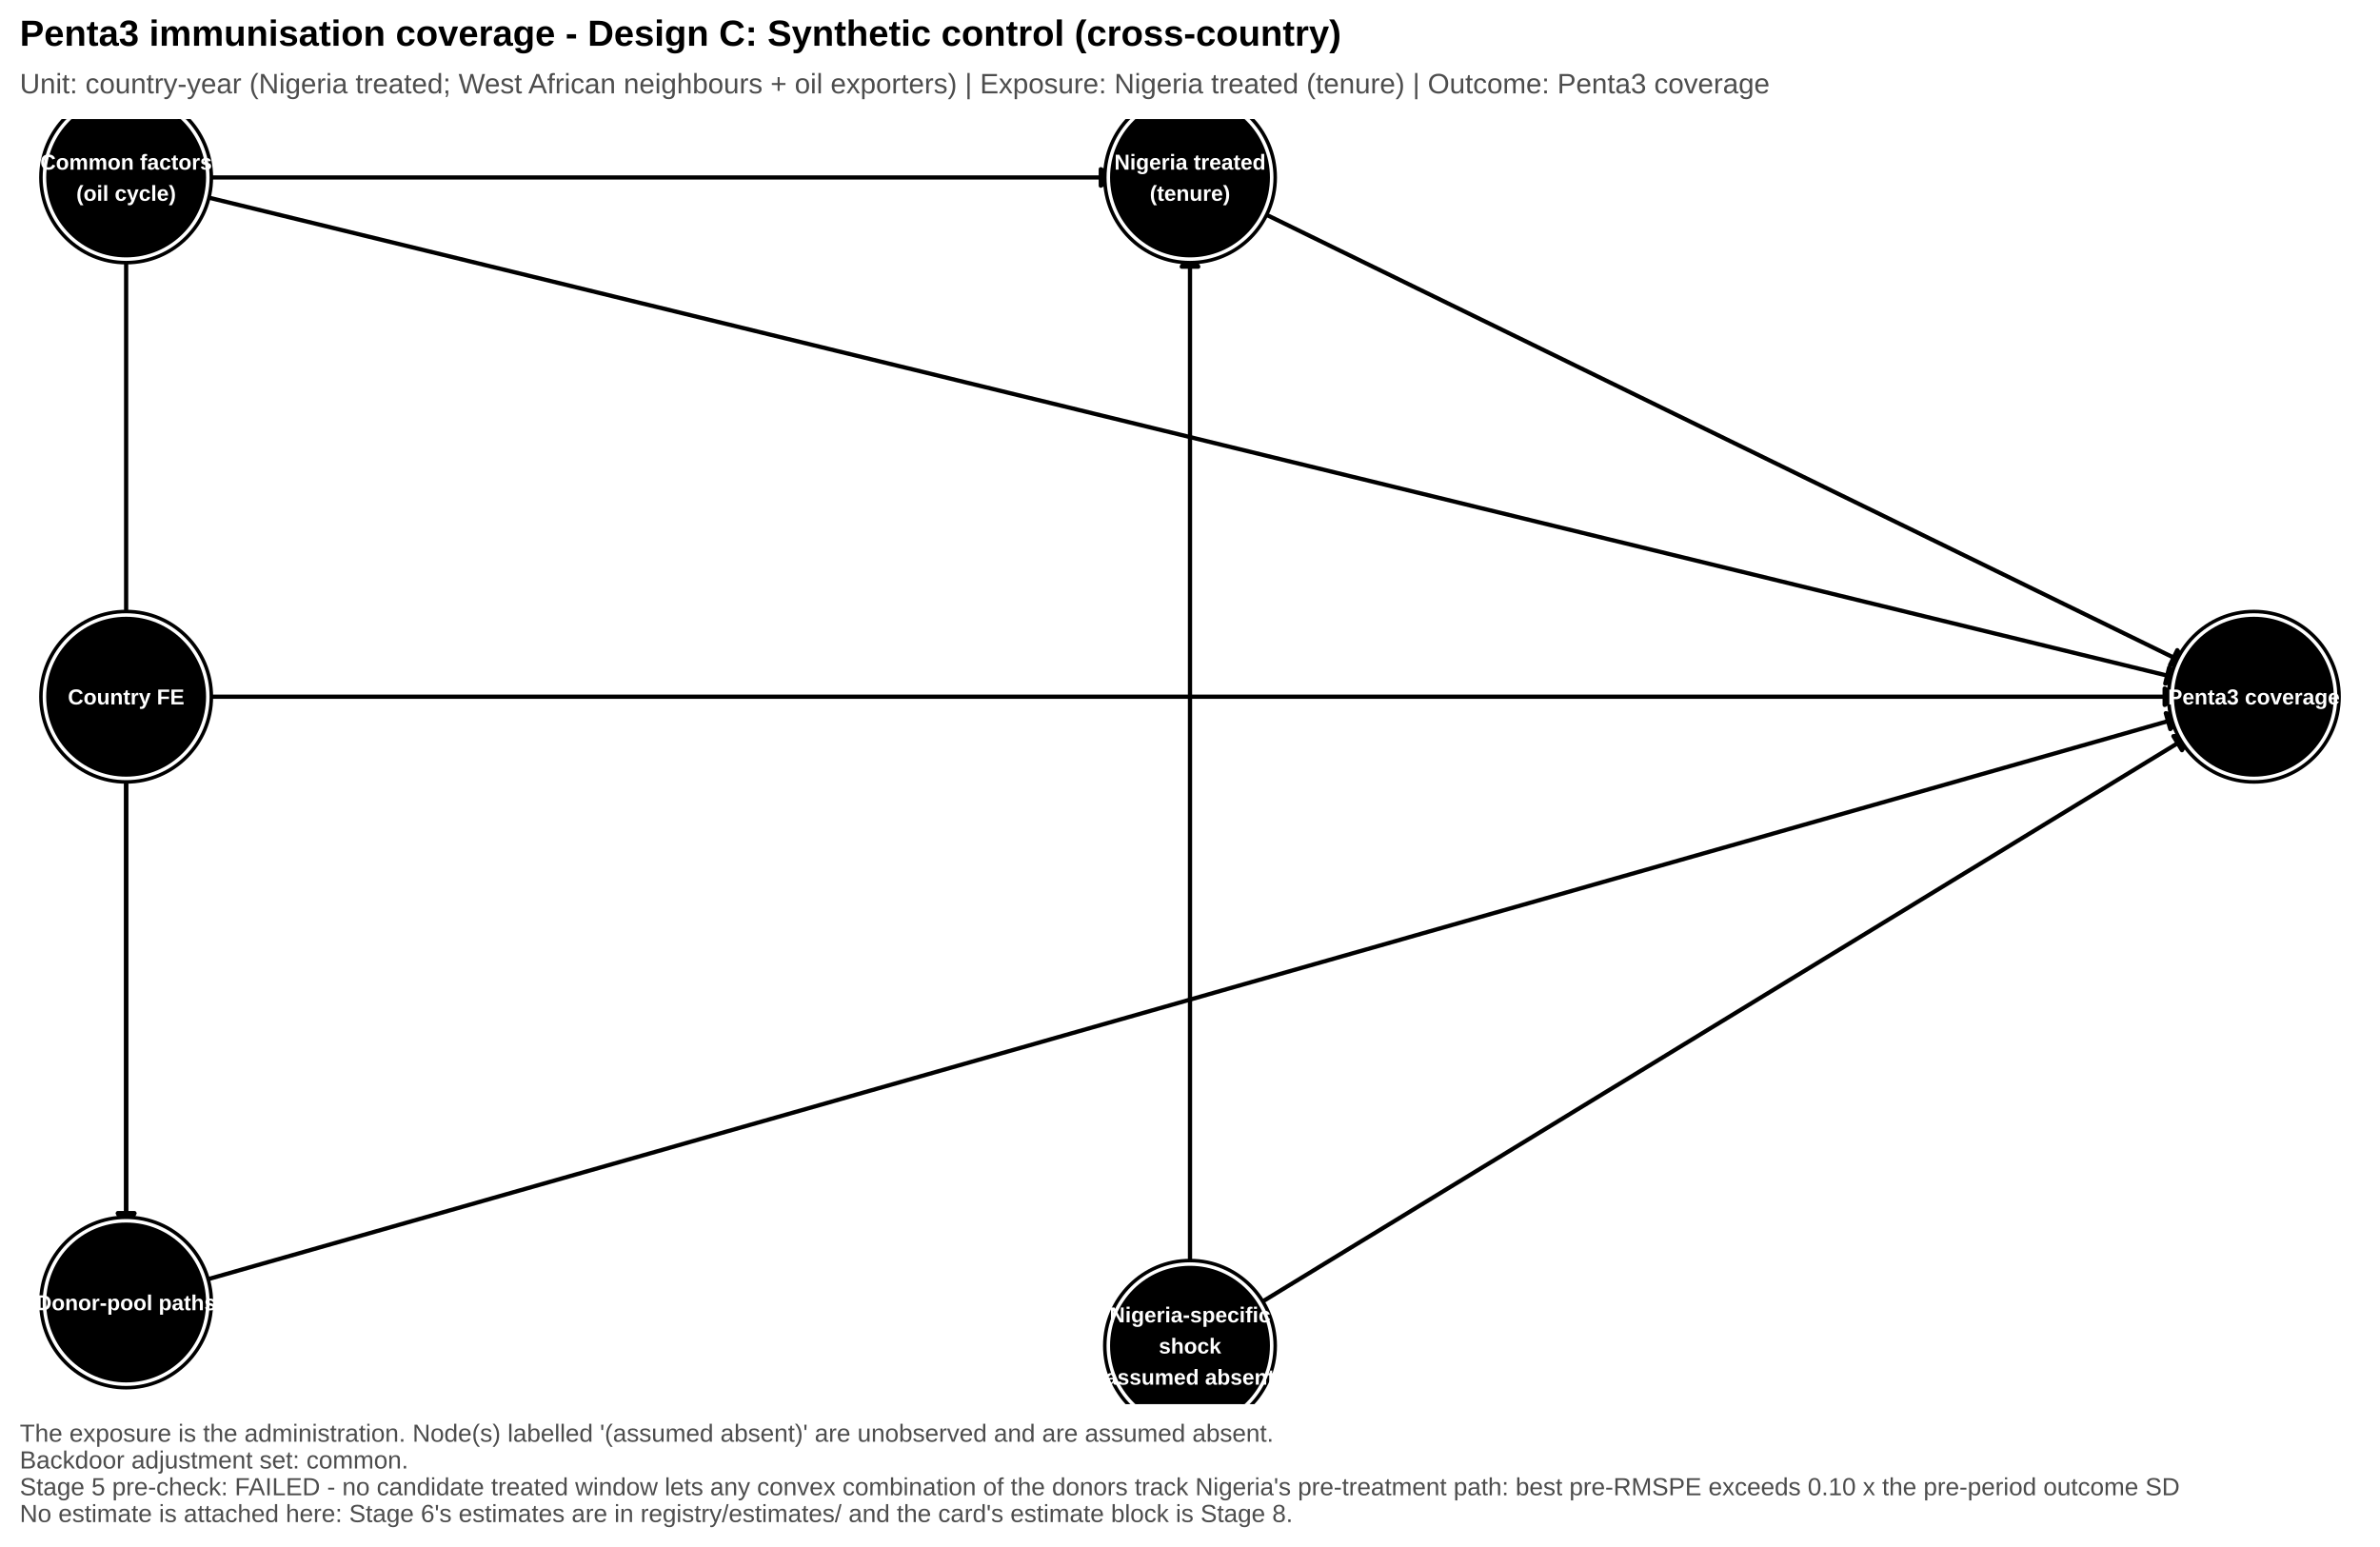
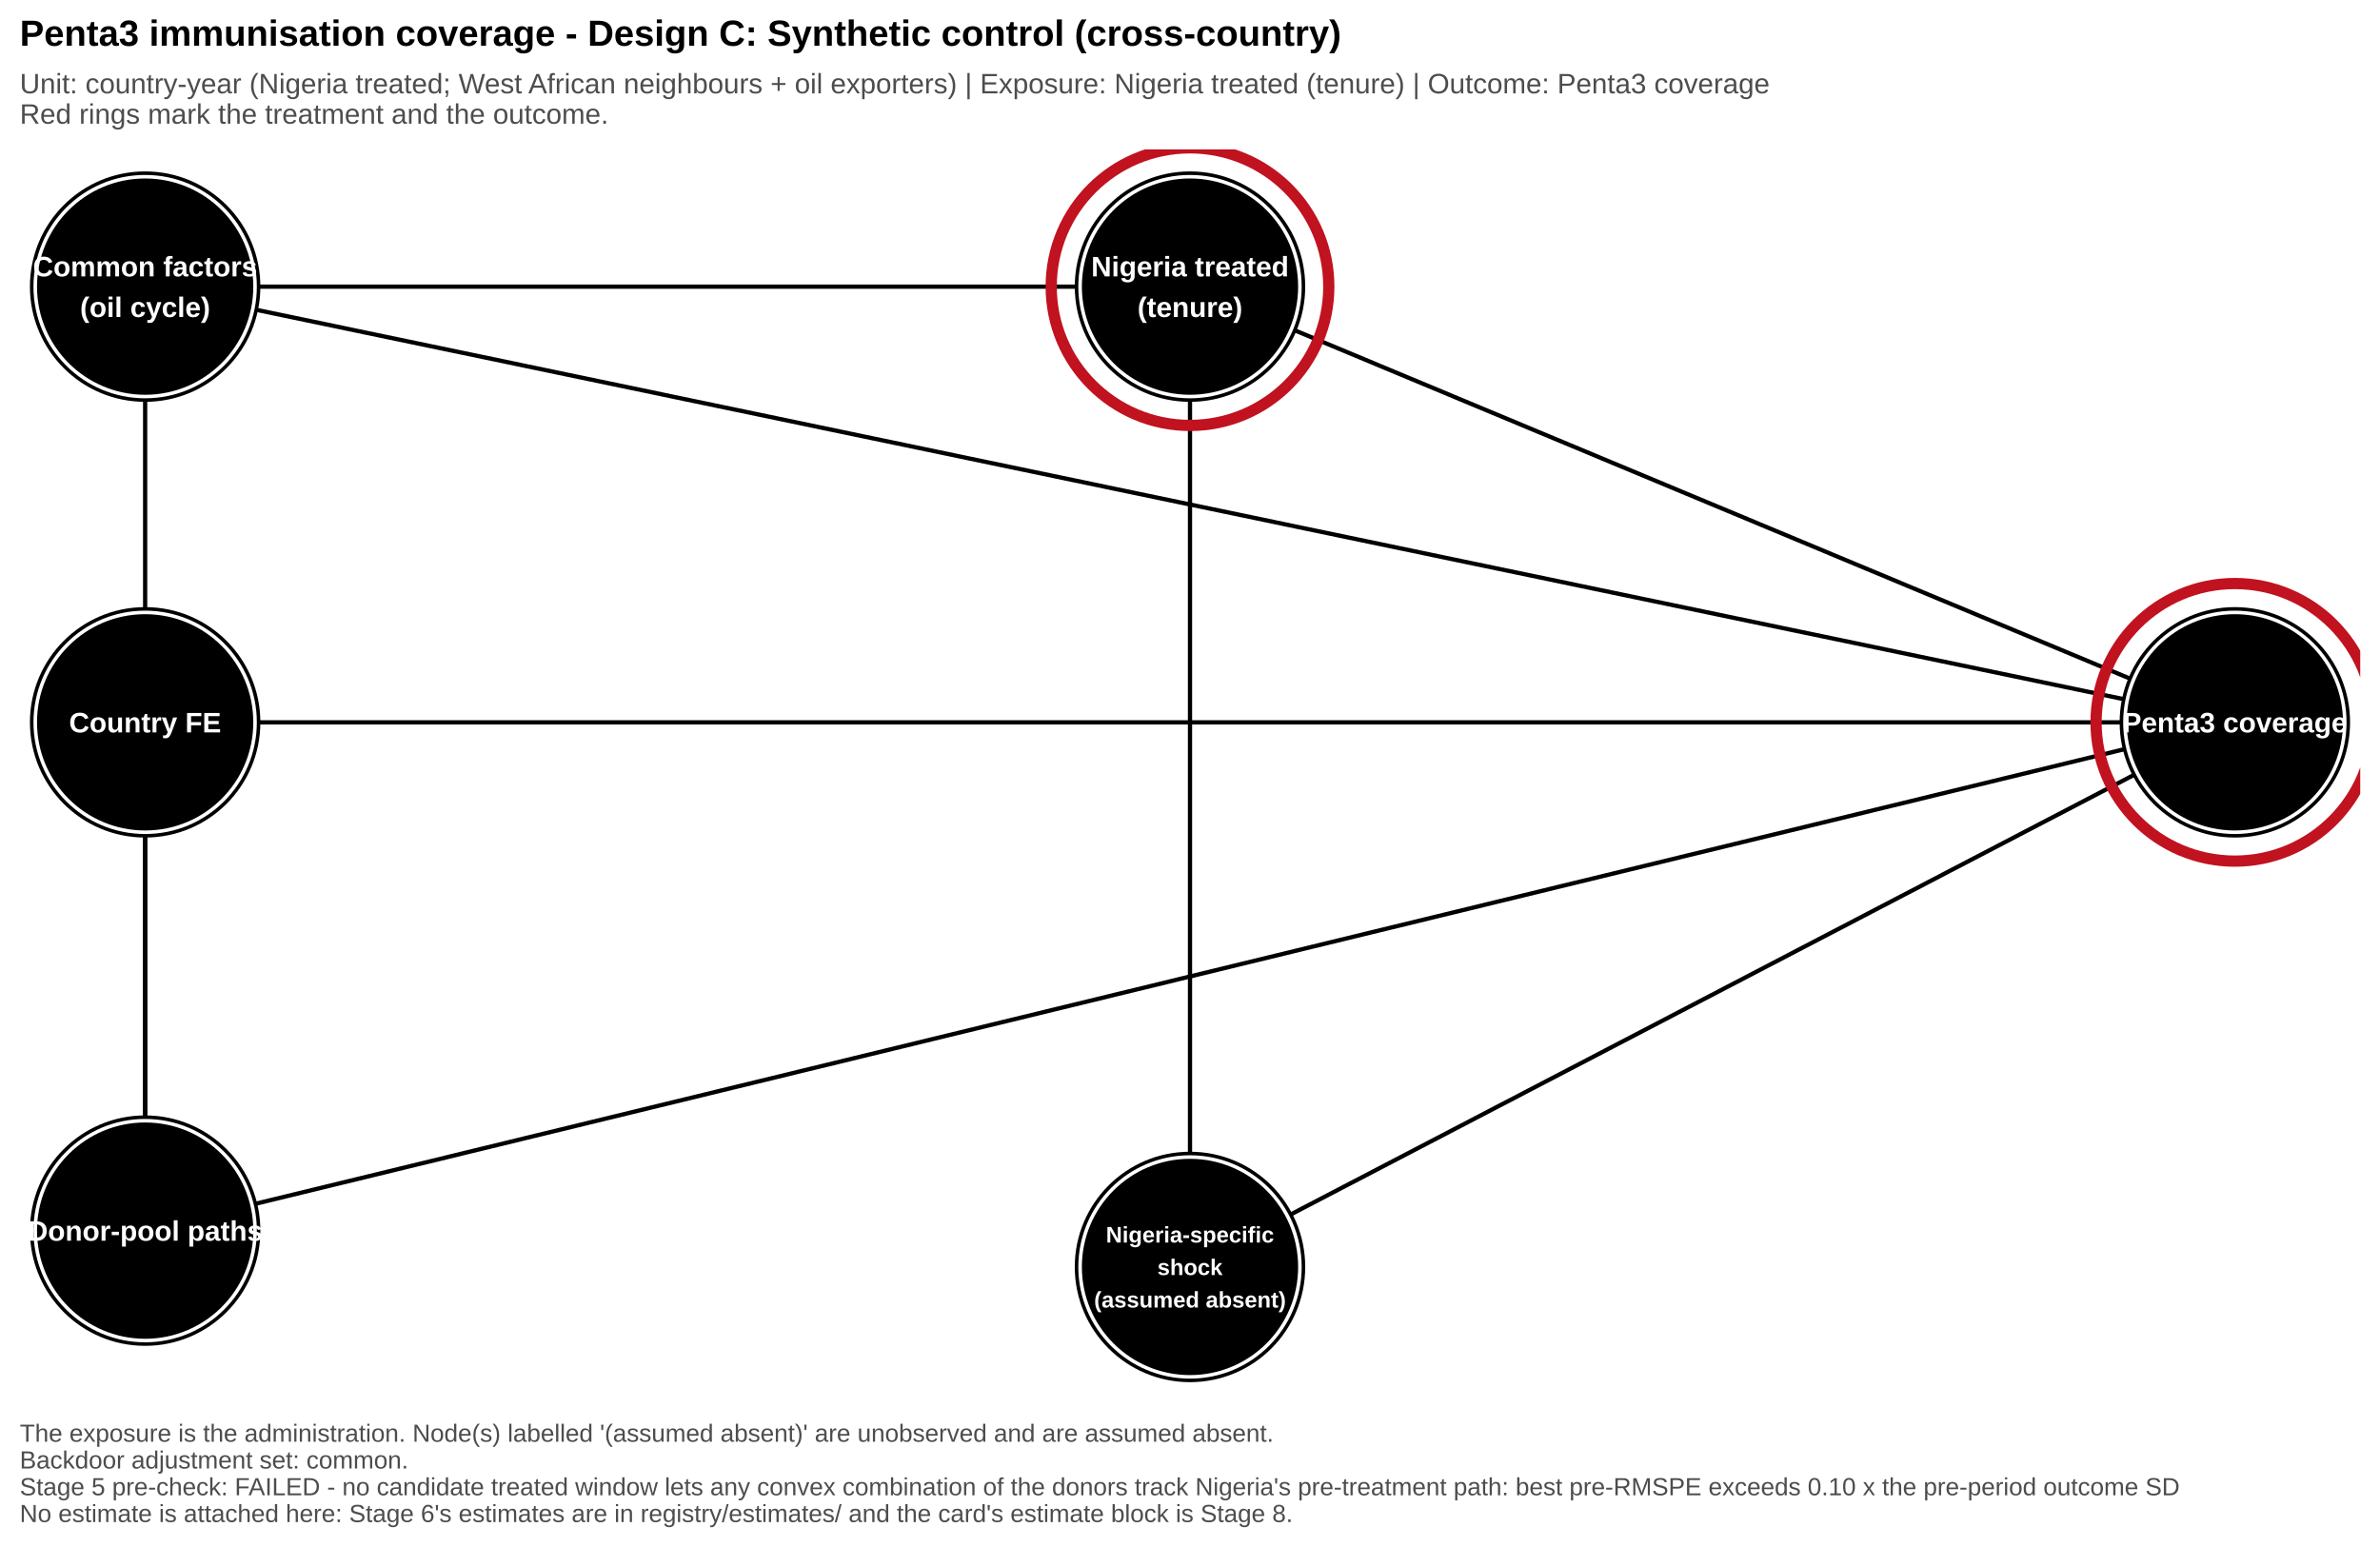
<svg xmlns="http://www.w3.org/2000/svg" width="720.00pt" height="468.00pt" viewBox="0 0 720.00 468.00">
  <g class="svglite">
    <defs>
      <style type="text/css">
    .svglite line, .svglite polyline, .svglite polygon, .svglite path, .svglite rect, .svglite circle {
      fill: none;
      stroke: #000000;
      stroke-linecap: round;
      stroke-linejoin: round;
      stroke-miterlimit: 10.00;
    }
    .svglite text {
      white-space: pre;
    }
    .svglite g.glyphgroup path {
      fill: inherit;
      stroke: none;
    }
  </style>
    </defs>
    <rect width="100%" height="100%" style="stroke: none; fill: #FFFFFF;" />
    <defs>
      <clipPath id="cpMC4wMHw3MjAuMDB8MC4wMHw0NjguMDA=">
        <rect x="0.00" y="0.00" width="720.00" height="468.00" />
      </clipPath>
    </defs>
    <g clip-path="url(#cpMC4wMHw3MjAuMDB8MC4wMHw0NjguMDA=)">
-       <rect x="0.00" y="-0" width="720.00" height="468.00" style="stroke-width: 1.16; stroke: none; fill: #FFFFFF;" />
+       <rect x="0.00" y="0" width="720.00" height="468.00" style="stroke-width: 1.16; stroke: none; fill: #FFFFFF;" />
    </g>
    <defs>
-       <clipPath id="cpNS45OHw3MTQuMDJ8MzYuMDF8NDI0Ljgw">
-         <rect x="5.98" y="36.01" width="708.04" height="388.78" />
+       <clipPath id="cpNS45OHw3MTQuMDJ8NDUuMTl8NDI0Ljgw">
+         <rect x="5.98" y="45.19" width="708.04" height="379.60" />
      </clipPath>
    </defs>
-     <g clip-path="url(#cpNS45OHw3MTQuMDJ8MzYuMDF8NDI0Ljgw)">
-       <polyline points="60.19,59.06 64.17,60.03 70.67,61.62 77.17,63.20 83.67,64.79 90.18,66.38 96.68,67.96 103.18,69.55 109.68,71.14 116.18,72.72 122.68,74.31 129.19,75.90 135.69,77.48 142.19,79.07 148.69,80.66 155.19,82.24 161.70,83.83 168.20,85.42 174.70,87.01 181.20,88.59 187.70,90.18 194.20,91.77 200.71,93.35 207.21,94.94 213.71,96.53 220.21,98.11 226.71,99.70 233.22,101.29 239.72,102.87 246.22,104.46 252.72,106.05 259.22,107.63 265.72,109.22 272.23,110.81 278.73,112.39 285.23,113.98 291.73,115.57 298.23,117.15 304.73,118.74 311.24,120.33 317.74,121.91 324.24,123.50 330.74,125.09 337.24,126.67 343.75,128.26 350.25,129.85 356.75,131.43 363.25,133.02 369.75,134.61 376.25,136.19 382.76,137.78 389.26,139.37 395.76,140.95 402.26,142.54 408.76,144.13 415.27,145.71 421.77,147.30 428.27,148.89 434.77,150.47 441.27,152.06 447.77,153.65 454.28,155.23 460.78,156.82 467.28,158.41 473.78,159.99 480.28,161.58 486.78,163.17 493.29,164.75 499.79,166.34 506.29,167.93 512.79,169.51 519.29,171.10 525.80,172.69 532.30,174.27 538.80,175.86 545.30,177.45 551.80,179.03 558.30,180.62 564.81,182.21 571.31,183.79 577.81,185.38 584.31,186.97 590.81,188.55 597.32,190.14 603.82,191.73 610.32,193.31 616.82,194.90 623.32,196.49 629.82,198.08 636.33,199.66 642.83,201.25 649.33,202.84 655.83,204.42 659.81,205.39 " style="stroke-width: 1.28; stroke-linecap: butt;" />
-       <polygon points="655.03,206.79 659.81,205.39 656.21,201.95 " style="stroke-width: 1.28; stroke-linecap: butt; fill: #000000;" />
-       <polyline points="38.16,76.36 38.16,77.75 38.16,81.19 38.16,84.62 38.16,88.06 38.16,91.50 38.16,94.94 38.16,98.38 38.16,101.81 38.16,105.25 38.16,108.69 38.16,112.13 38.16,115.57 38.16,119.00 38.16,122.44 38.16,125.88 38.16,129.32 38.16,132.76 38.16,136.19 38.16,139.63 38.16,143.07 38.16,146.51 38.16,149.94 38.16,153.38 38.16,156.82 38.16,160.26 38.16,163.70 38.16,167.13 38.16,170.57 38.16,174.01 38.16,177.45 38.16,180.89 38.16,184.32 38.16,187.76 38.16,191.20 38.16,194.64 38.16,198.08 38.16,201.51 38.16,204.95 38.16,208.39 38.16,211.83 38.16,215.26 38.16,218.70 38.16,222.14 38.16,225.58 38.16,229.02 38.16,232.45 38.16,235.89 38.16,239.33 38.16,242.77 38.16,246.21 38.16,249.64 38.16,253.08 38.16,256.52 38.16,259.96 38.16,263.39 38.16,266.83 38.16,270.27 38.16,273.71 38.16,277.15 38.16,280.58 38.16,284.02 38.16,287.46 38.16,290.90 38.16,294.34 38.16,297.77 38.16,301.21 38.16,304.65 38.16,308.09 38.16,311.53 38.16,314.96 38.16,318.40 38.16,321.84 38.16,325.28 38.16,328.71 38.16,332.15 38.16,335.59 38.16,339.03 38.16,342.47 38.16,345.90 38.16,349.34 38.16,352.78 38.16,356.22 38.16,359.66 38.16,363.09 38.16,366.53 38.16,369.97 38.16,371.36 " style="stroke-width: 1.28; stroke-linecap: butt;" />
-       <polygon points="35.67,367.04 38.16,371.36 40.65,367.04 " style="stroke-width: 1.28; stroke-linecap: butt; fill: #000000;" />
-       <polyline points="60.84,53.68 60.92,53.68 64.17,53.68 67.42,53.68 70.67,53.68 73.92,53.68 77.17,53.68 80.42,53.68 83.67,53.68 86.92,53.68 90.18,53.68 93.43,53.68 96.68,53.68 99.93,53.68 103.18,53.68 106.43,53.68 109.68,53.68 112.93,53.68 116.18,53.68 119.43,53.68 122.68,53.68 125.94,53.68 129.19,53.68 132.44,53.68 135.69,53.68 138.94,53.68 142.19,53.68 145.44,53.68 148.69,53.68 151.94,53.68 155.19,53.68 158.44,53.68 161.70,53.68 164.95,53.68 168.20,53.68 171.45,53.68 174.70,53.68 177.95,53.68 181.20,53.68 184.45,53.68 187.70,53.68 190.95,53.68 194.20,53.68 197.46,53.68 200.71,53.68 203.96,53.68 207.21,53.68 210.46,53.68 213.71,53.68 216.96,53.68 220.21,53.68 223.46,53.68 226.71,53.68 229.96,53.68 233.22,53.68 236.47,53.68 239.72,53.68 242.97,53.68 246.22,53.68 249.47,53.68 252.72,53.68 255.97,53.68 259.22,53.68 262.47,53.68 265.72,53.68 268.97,53.68 272.23,53.68 275.48,53.68 278.73,53.68 281.98,53.68 285.23,53.68 288.48,53.68 291.73,53.68 294.98,53.68 298.23,53.68 301.48,53.68 304.73,53.68 307.99,53.68 311.24,53.68 314.49,53.68 317.74,53.68 320.99,53.68 324.24,53.68 327.49,53.68 330.74,53.68 333.99,53.68 337.24,53.68 337.32,53.68 " style="stroke-width: 1.28; stroke-linecap: butt;" />
-       <polygon points="333.01,56.17 337.32,53.68 333.01,51.19 " style="stroke-width: 1.28; stroke-linecap: butt; fill: #000000;" />
-       <polyline points="60.84,210.77 64.17,210.77 70.67,210.77 77.17,210.77 83.67,210.77 90.18,210.77 96.68,210.77 103.18,210.77 109.68,210.77 116.18,210.77 122.68,210.77 129.19,210.77 135.69,210.77 142.19,210.77 148.69,210.77 155.19,210.77 161.70,210.77 168.20,210.77 174.70,210.77 181.20,210.77 187.70,210.77 194.20,210.77 200.71,210.77 207.21,210.77 213.71,210.77 220.21,210.77 226.71,210.77 233.22,210.77 239.72,210.77 246.22,210.77 252.72,210.77 259.22,210.77 265.72,210.77 272.23,210.77 278.73,210.77 285.23,210.77 291.73,210.77 298.23,210.77 304.73,210.77 311.24,210.77 317.74,210.77 324.24,210.77 330.74,210.77 337.24,210.77 343.75,210.77 350.25,210.77 356.75,210.77 363.25,210.77 369.75,210.77 376.25,210.77 382.76,210.77 389.26,210.77 395.76,210.77 402.26,210.77 408.76,210.77 415.27,210.77 421.77,210.77 428.27,210.77 434.77,210.77 441.27,210.77 447.77,210.77 454.28,210.77 460.78,210.77 467.28,210.77 473.78,210.77 480.28,210.77 486.78,210.77 493.29,210.77 499.79,210.77 506.29,210.77 512.79,210.77 519.29,210.77 525.80,210.77 532.30,210.77 538.80,210.77 545.30,210.77 551.80,210.77 558.30,210.77 564.81,210.77 571.31,210.77 577.81,210.77 584.31,210.77 590.81,210.77 597.32,210.77 603.82,210.77 610.32,210.77 616.82,210.77 623.32,210.77 629.82,210.77 636.33,210.77 642.83,210.77 649.33,210.77 655.83,210.77 659.16,210.77 " style="stroke-width: 1.28; stroke-linecap: butt;" />
-       <polygon points="654.85,213.26 659.16,210.77 654.85,208.28 " style="stroke-width: 1.28; stroke-linecap: butt; fill: #000000;" />
-       <polyline points="38.16,233.45 38.16,234.83 38.16,236.69 38.16,238.54 38.16,240.39 38.16,242.24 38.16,244.09 38.16,245.94 38.16,247.79 38.16,249.64 38.16,251.49 38.16,253.35 38.16,255.20 38.16,257.05 38.16,258.90 38.16,260.75 38.16,262.60 38.16,264.45 38.16,266.30 38.16,268.15 38.16,270.01 38.16,271.86 38.16,273.71 38.16,275.56 38.16,277.41 38.16,279.26 38.16,281.11 38.16,282.96 38.16,284.82 38.16,286.67 38.16,288.52 38.16,290.37 38.16,292.22 38.16,294.07 38.16,295.92 38.16,297.77 38.16,299.62 38.16,301.48 38.16,303.33 38.16,305.18 38.16,307.03 38.16,308.88 38.16,310.73 38.16,312.58 38.16,314.43 38.16,316.29 38.16,318.14 38.16,319.99 38.16,321.84 38.16,323.69 38.16,325.54 38.16,327.39 38.16,329.24 38.16,331.09 38.16,332.95 38.16,334.80 38.16,336.65 38.16,338.50 38.16,340.35 38.16,342.20 38.16,344.05 38.16,345.90 38.16,347.76 38.16,349.61 38.16,351.46 38.16,353.31 38.16,355.16 38.16,357.01 38.16,358.86 38.16,360.71 38.16,362.56 38.16,364.42 38.16,366.27 38.16,368.12 38.16,369.97 38.16,371.36 " style="stroke-width: 1.28; stroke-linecap: butt;" />
-       <polygon points="35.67,367.04 38.16,371.36 40.65,367.04 " style="stroke-width: 1.28; stroke-linecap: butt; fill: #000000;" />
-       <polyline points="59.97,387.82 64.17,386.63 70.67,384.78 77.17,382.93 83.67,381.08 90.18,379.23 96.68,377.37 103.18,375.52 109.68,373.67 116.18,371.82 122.68,369.97 129.19,368.12 135.69,366.27 142.19,364.42 148.69,362.56 155.19,360.71 161.70,358.86 168.20,357.01 174.70,355.16 181.20,353.31 187.70,351.46 194.20,349.61 200.71,347.76 207.21,345.90 213.71,344.05 220.21,342.20 226.71,340.35 233.22,338.50 239.72,336.65 246.22,334.80 252.72,332.95 259.22,331.09 265.72,329.24 272.23,327.39 278.73,325.54 285.23,323.69 291.73,321.84 298.23,319.99 304.73,318.14 311.24,316.29 317.74,314.43 324.24,312.58 330.74,310.73 337.24,308.88 343.75,307.03 350.25,305.18 356.75,303.33 363.25,301.48 369.75,299.62 376.25,297.77 382.76,295.92 389.26,294.07 395.76,292.22 402.26,290.37 408.76,288.52 415.27,286.67 421.77,284.82 428.27,282.96 434.77,281.11 441.27,279.26 447.77,277.41 454.28,275.56 460.78,273.71 467.28,271.86 473.78,270.01 480.28,268.15 486.78,266.30 493.29,264.45 499.79,262.60 506.29,260.75 512.79,258.90 519.29,257.05 525.80,255.20 532.30,253.35 538.80,251.49 545.30,249.64 551.80,247.79 558.30,245.94 564.81,244.09 571.31,242.24 577.81,240.39 584.31,238.54 590.81,236.69 597.32,234.83 603.82,232.98 610.32,231.13 616.82,229.28 623.32,227.43 629.82,225.58 636.33,223.73 642.83,221.88 649.33,220.02 655.83,218.17 660.03,216.98 " style="stroke-width: 1.28; stroke-linecap: butt;" />
-       <polygon points="656.56,220.56 660.03,216.98 655.20,215.76 " style="stroke-width: 1.28; stroke-linecap: butt; fill: #000000;" />
-       <polyline points="380.38,63.63 382.76,64.79 386.01,66.38 389.26,67.96 392.51,69.55 395.76,71.14 399.01,72.72 402.26,74.31 405.51,75.90 408.76,77.48 412.01,79.07 415.27,80.66 418.52,82.24 421.77,83.83 425.02,85.42 428.27,87.01 431.52,88.59 434.77,90.18 438.02,91.77 441.27,93.35 444.52,94.94 447.77,96.53 451.03,98.11 454.28,99.70 457.53,101.29 460.78,102.87 464.03,104.46 467.28,106.05 470.53,107.63 473.78,109.22 477.03,110.81 480.28,112.39 483.53,113.98 486.78,115.57 490.04,117.15 493.29,118.74 496.54,120.33 499.79,121.91 503.04,123.50 506.29,125.09 509.54,126.67 512.79,128.26 516.04,129.85 519.29,131.43 522.54,133.02 525.80,134.61 529.05,136.19 532.30,137.78 535.55,139.37 538.80,140.95 542.05,142.54 545.30,144.13 548.55,145.71 551.80,147.30 555.05,148.89 558.30,150.47 561.56,152.06 564.81,153.65 568.06,155.23 571.31,156.82 574.56,158.41 577.81,159.99 581.06,161.58 584.31,163.17 587.56,164.75 590.81,166.34 594.06,167.93 597.32,169.51 600.57,171.10 603.82,172.69 607.07,174.27 610.32,175.86 613.57,177.45 616.82,179.03 620.07,180.62 623.32,182.21 626.57,183.79 629.82,185.38 633.08,186.97 636.33,188.55 639.58,190.14 642.83,191.73 646.08,193.31 649.33,194.90 652.58,196.49 655.83,198.08 659.08,199.66 661.46,200.82 " style="stroke-width: 1.28; stroke-linecap: butt;" />
-       <polygon points="656.49,201.17 661.46,200.82 658.67,196.69 " style="stroke-width: 1.28; stroke-linecap: butt; fill: #000000;" />
-       <polyline points="379.36,395.31 379.51,395.22 382.76,393.24 386.01,391.26 389.26,389.27 392.51,387.29 395.76,385.31 399.01,383.32 402.26,381.34 405.51,379.36 408.76,377.37 412.01,375.39 415.27,373.41 418.52,371.42 421.77,369.44 425.02,367.46 428.27,365.47 431.52,363.49 434.77,361.51 438.02,359.52 441.27,357.54 444.52,355.56 447.77,353.57 451.03,351.59 454.28,349.61 457.53,347.62 460.78,345.64 464.03,343.66 467.28,341.67 470.53,339.69 473.78,337.71 477.03,335.72 480.28,333.74 483.53,331.76 486.78,329.77 490.04,327.79 493.29,325.81 496.54,323.82 499.79,321.84 503.04,319.86 506.29,317.87 509.54,315.89 512.79,313.91 516.04,311.92 519.29,309.94 522.54,307.96 525.80,305.97 529.05,303.99 532.30,302.00 535.55,300.02 538.80,298.04 542.05,296.05 545.30,294.07 548.55,292.09 551.80,290.10 555.05,288.12 558.30,286.14 561.56,284.15 564.81,282.17 568.06,280.19 571.31,278.20 574.56,276.22 577.81,274.24 581.06,272.25 584.31,270.27 587.56,268.29 590.81,266.30 594.06,264.32 597.32,262.34 600.57,260.35 603.82,258.37 607.07,256.39 610.32,254.40 613.57,252.42 616.82,250.44 620.07,248.45 623.32,246.47 626.57,244.49 629.82,242.50 633.08,240.52 636.33,238.54 639.58,236.55 642.83,234.57 646.08,232.59 649.33,230.60 652.58,228.62 655.83,226.64 659.08,224.65 662.33,222.67 662.48,222.58 " style="stroke-width: 1.28; stroke-linecap: butt;" />
-       <polygon points="660.09,226.95 662.48,222.58 657.50,222.70 " style="stroke-width: 1.28; stroke-linecap: butt; fill: #000000;" />
-       <polyline points="360.00,384.45 360.00,382.13 360.00,378.56 360.00,374.99 360.00,371.42 360.00,367.85 360.00,364.28 360.00,360.71 360.00,357.14 360.00,353.57 360.00,350.00 360.00,346.43 360.00,342.86 360.00,339.29 360.00,335.72 360.00,332.15 360.00,328.58 360.00,325.01 360.00,321.44 360.00,317.87 360.00,314.30 360.00,310.73 360.00,307.16 360.00,303.59 360.00,300.02 360.00,296.45 360.00,292.88 360.00,289.31 360.00,285.74 360.00,282.17 360.00,278.60 360.00,275.03 360.00,271.46 360.00,267.89 360.00,264.32 360.00,260.75 360.00,257.18 360.00,253.61 360.00,250.04 360.00,246.47 360.00,242.90 360.00,239.33 360.00,235.76 360.00,232.19 360.00,228.62 360.00,225.05 360.00,221.48 360.00,217.91 360.00,214.34 360.00,210.77 360.00,207.20 360.00,203.63 360.00,200.06 360.00,196.49 360.00,192.92 360.00,189.35 360.00,185.78 360.00,182.21 360.00,178.64 360.00,175.07 360.00,171.50 360.00,167.93 360.00,164.36 360.00,160.79 360.00,157.22 360.00,153.65 360.00,150.08 360.00,146.51 360.00,142.94 360.00,139.37 360.00,135.80 360.00,132.23 360.00,128.66 360.00,125.09 360.00,121.52 360.00,117.95 360.00,114.38 360.00,110.81 360.00,107.24 360.00,103.67 360.00,100.10 360.00,96.53 360.00,92.96 360.00,89.39 360.00,85.81 360.00,82.24 360.00,78.67 360.00,76.36 " style="stroke-width: 1.28; stroke-linecap: butt;" />
-       <polygon points="362.49,80.68 360.00,76.36 357.51,80.68 " style="stroke-width: 1.28; stroke-linecap: butt; fill: #000000;" />
-       <circle cx="681.84" cy="210.77" r="25.96" style="stroke-width: 0.71; fill: #000000;" />
-       <circle cx="38.16" cy="53.68" r="25.96" style="stroke-width: 0.71; fill: #000000;" />
-       <circle cx="38.16" cy="210.77" r="25.96" style="stroke-width: 0.71; fill: #000000;" />
-       <circle cx="38.16" cy="394.03" r="25.96" style="stroke-width: 0.71; fill: #000000;" />
-       <circle cx="360.00" cy="53.68" r="25.96" style="stroke-width: 0.71; fill: #000000;" />
-       <circle cx="360.00" cy="407.12" r="25.96" style="stroke-width: 0.71; fill: #000000;" />
-       <circle cx="681.84" cy="210.77" r="24.89" style="stroke-width: 0.71; stroke: #FFFFFF; fill: #FFFFFF;" />
-       <circle cx="38.16" cy="53.68" r="24.89" style="stroke-width: 0.71; stroke: #FFFFFF; fill: #FFFFFF;" />
-       <circle cx="38.16" cy="210.77" r="24.89" style="stroke-width: 0.71; stroke: #FFFFFF; fill: #FFFFFF;" />
-       <circle cx="38.16" cy="394.03" r="24.89" style="stroke-width: 0.71; stroke: #FFFFFF; fill: #FFFFFF;" />
-       <circle cx="360.00" cy="53.68" r="24.89" style="stroke-width: 0.71; stroke: #FFFFFF; fill: #FFFFFF;" />
-       <circle cx="360.00" cy="407.12" r="24.89" style="stroke-width: 0.71; stroke: #FFFFFF; fill: #FFFFFF;" />
-       <circle cx="681.84" cy="210.77" r="23.83" style="stroke-width: 0.71; fill: #000000;" />
-       <circle cx="38.16" cy="53.68" r="23.83" style="stroke-width: 0.71; fill: #000000;" />
-       <circle cx="38.16" cy="210.77" r="23.83" style="stroke-width: 0.71; fill: #000000;" />
-       <circle cx="38.16" cy="394.03" r="23.83" style="stroke-width: 0.71; fill: #000000;" />
-       <circle cx="360.00" cy="53.68" r="23.83" style="stroke-width: 0.71; fill: #000000;" />
-       <circle cx="360.00" cy="407.12" r="23.83" style="stroke-width: 0.71; fill: #000000;" />
-       <text x="681.84" y="213.11" text-anchor="middle" style="font-size: 6.54px; font-weight: bold;fill: #FFFFFF; font-family: &quot;Arial&quot;;" textLength="51.84px" lengthAdjust="spacingAndGlyphs">Penta3 coverage</text>
-       <text x="38.16" y="51.31" text-anchor="middle" style="font-size: 6.54px; font-weight: bold;fill: #FFFFFF; font-family: &quot;Arial&quot;;" textLength="51.86px" lengthAdjust="spacingAndGlyphs">Common factors</text>
-       <text x="38.16" y="60.74" text-anchor="middle" style="font-size: 6.54px; font-weight: bold;fill: #FFFFFF; font-family: &quot;Arial&quot;;" textLength="30.08px" lengthAdjust="spacingAndGlyphs">(oil cycle)</text>
-       <text x="38.16" y="213.11" text-anchor="middle" style="font-size: 6.54px; font-weight: bold;fill: #FFFFFF; font-family: &quot;Arial&quot;;" textLength="35.17px" lengthAdjust="spacingAndGlyphs">Country FE</text>
-       <text x="38.16" y="396.37" text-anchor="middle" style="font-size: 6.54px; font-weight: bold;fill: #FFFFFF; font-family: &quot;Arial&quot;;" textLength="54.36px" lengthAdjust="spacingAndGlyphs">Donor-pool paths</text>
-       <text x="360.00" y="51.31" text-anchor="middle" style="font-size: 6.54px; font-weight: bold;fill: #FFFFFF; font-family: &quot;Arial&quot;;" textLength="45.69px" lengthAdjust="spacingAndGlyphs">Nigeria treated</text>
-       <text x="360.00" y="60.74" text-anchor="middle" style="font-size: 6.54px; font-weight: bold;fill: #FFFFFF; font-family: &quot;Arial&quot;;" textLength="24.28px" lengthAdjust="spacingAndGlyphs">(tenure)</text>
-       <text x="360.00" y="400.04" text-anchor="middle" style="font-size: 6.54px; font-weight: bold;fill: #FFFFFF; font-family: &quot;Arial&quot;;" textLength="48.58px" lengthAdjust="spacingAndGlyphs">Nigeria-specific</text>
-       <text x="360.00" y="409.46" text-anchor="middle" style="font-size: 6.54px; font-weight: bold;fill: #FFFFFF; font-family: &quot;Arial&quot;;" textLength="18.84px" lengthAdjust="spacingAndGlyphs">shock</text>
-       <text x="360.00" y="418.89" text-anchor="middle" style="font-size: 6.54px; font-weight: bold;fill: #FFFFFF; font-family: &quot;Arial&quot;;" textLength="55.45px" lengthAdjust="spacingAndGlyphs">(assumed absent)</text>
+     <g clip-path="url(#cpNS45OHw3MTQuMDJ8NDUuMTl8NDI0Ljgw)">
+       <polyline points="66.11,91.34 69.45,92.04 75.84,93.37 82.22,94.70 88.61,96.03 94.99,97.36 101.38,98.69 107.77,100.03 114.15,101.36 120.54,102.69 126.92,104.02 133.31,105.35 139.69,106.68 146.08,108.01 152.47,109.34 158.85,110.68 165.24,112.01 171.62,113.34 178.01,114.67 184.39,116.00 190.78,117.33 197.17,118.66 203.55,120.00 209.94,121.33 216.32,122.66 222.71,123.99 229.09,125.32 235.48,126.65 241.86,127.98 248.25,129.32 254.64,130.65 261.02,131.98 267.41,133.31 273.79,134.64 280.18,135.97 286.56,137.30 292.95,138.64 299.34,139.97 305.72,141.30 312.11,142.63 318.49,143.96 324.88,145.29 331.26,146.62 337.65,147.96 344.04,149.29 350.42,150.62 356.81,151.95 363.19,153.28 369.58,154.61 375.96,155.94 382.35,157.27 388.74,158.61 395.12,159.94 401.51,161.27 407.89,162.60 414.28,163.93 420.66,165.26 427.05,166.59 433.44,167.93 439.82,169.26 446.21,170.59 452.59,171.92 458.98,173.25 465.36,174.58 471.75,175.91 478.14,177.25 484.52,178.58 490.91,179.91 497.29,181.24 503.68,182.57 510.06,183.90 516.45,185.23 522.83,186.57 529.22,187.90 535.61,189.23 541.99,190.56 548.38,191.89 554.76,193.22 561.15,194.55 567.53,195.88 573.92,197.22 580.31,198.55 586.69,199.88 593.08,201.21 599.46,202.54 605.85,203.87 612.23,205.20 618.62,206.54 625.01,207.87 631.39,209.20 637.78,210.53 644.16,211.86 650.55,213.19 653.89,213.89 " style="stroke-width: 1.28; stroke-linecap: butt;" />
+       <polygon points="649.16,215.45 653.89,213.89 650.18,210.57 " style="stroke-width: 1.28; stroke-linecap: butt; fill: #000000;" />
+       <polyline points="43.91,109.39 43.91,109.79 43.91,112.67 43.91,115.56 43.91,118.44 43.91,121.33 43.91,124.21 43.91,127.10 43.91,129.98 43.91,132.87 43.91,135.75 43.91,138.64 43.91,141.52 43.91,144.40 43.91,147.29 43.91,150.17 43.91,153.06 43.91,155.94 43.91,158.83 43.91,161.71 43.91,164.60 43.91,167.48 43.91,170.37 43.91,173.25 43.91,176.14 43.91,179.02 43.91,181.91 43.91,184.79 43.91,187.67 43.91,190.56 43.91,193.44 43.91,196.33 43.91,199.21 43.91,202.10 43.91,204.98 43.91,207.87 43.91,210.75 43.91,213.64 43.91,216.52 43.91,219.41 43.91,222.29 43.91,225.18 43.91,228.06 43.91,230.94 43.91,233.83 43.91,236.71 43.91,239.60 43.91,242.48 43.91,245.37 43.91,248.25 43.91,251.14 43.91,254.02 43.91,256.91 43.91,259.79 43.91,262.68 43.91,265.56 43.91,268.45 43.91,271.33 43.91,274.21 43.91,277.10 43.91,279.98 43.91,282.87 43.91,285.75 43.91,288.64 43.91,291.52 43.91,294.41 43.91,297.29 43.91,300.18 43.91,303.06 43.91,305.95 43.91,308.83 43.91,311.72 43.91,314.60 43.91,317.48 43.91,320.37 43.91,323.25 43.91,326.14 43.91,329.02 43.91,331.91 43.91,334.79 43.91,337.68 43.91,340.56 43.91,343.45 43.91,346.33 43.91,349.22 43.91,349.62 " style="stroke-width: 1.28; stroke-linecap: butt;" />
+       <polygon points="41.42,345.30 43.91,349.62 46.40,345.30 " style="stroke-width: 1.28; stroke-linecap: butt; fill: #000000;" />
+       <polyline points="66.59,86.71 69.45,86.71 72.64,86.71 75.84,86.71 79.03,86.71 82.22,86.71 85.42,86.71 88.61,86.71 91.80,86.71 94.99,86.71 98.19,86.71 101.38,86.71 104.57,86.71 107.77,86.71 110.96,86.71 114.15,86.71 117.34,86.71 120.54,86.71 123.73,86.71 126.92,86.71 130.12,86.71 133.31,86.71 136.50,86.71 139.69,86.71 142.89,86.71 146.08,86.71 149.27,86.71 152.47,86.71 155.66,86.71 158.85,86.71 162.04,86.71 165.24,86.71 168.43,86.71 171.62,86.71 174.82,86.71 178.01,86.71 181.20,86.71 184.39,86.71 187.59,86.71 190.78,86.71 193.97,86.71 197.17,86.71 200.36,86.71 203.55,86.71 206.74,86.71 209.94,86.71 213.13,86.71 216.32,86.71 219.51,86.71 222.71,86.71 225.90,86.71 229.09,86.71 232.29,86.71 235.48,86.71 238.67,86.71 241.86,86.71 245.06,86.71 248.25,86.71 251.44,86.71 254.64,86.71 257.83,86.71 261.02,86.71 264.21,86.71 267.41,86.71 270.60,86.71 273.79,86.71 276.99,86.71 280.18,86.71 283.37,86.71 286.56,86.71 289.76,86.71 292.95,86.71 296.14,86.71 299.34,86.71 302.53,86.71 305.72,86.71 308.91,86.71 312.11,86.71 315.30,86.71 318.49,86.71 321.69,86.71 324.88,86.71 328.07,86.71 331.26,86.71 334.46,86.71 337.32,86.71 " style="stroke-width: 1.28; stroke-linecap: butt;" />
+       <polygon points="333.01,89.20 337.32,86.71 333.01,84.22 " style="stroke-width: 1.28; stroke-linecap: butt; fill: #000000;" />
+       <polyline points="66.59,218.52 69.45,218.52 75.84,218.52 82.22,218.52 88.61,218.52 94.99,218.52 101.38,218.52 107.77,218.52 114.15,218.52 120.54,218.52 126.92,218.52 133.31,218.52 139.69,218.52 146.08,218.52 152.47,218.52 158.85,218.52 165.24,218.52 171.62,218.52 178.01,218.52 184.39,218.52 190.78,218.52 197.17,218.52 203.55,218.52 209.94,218.52 216.32,218.52 222.71,218.52 229.09,218.52 235.48,218.52 241.86,218.52 248.25,218.52 254.64,218.52 261.02,218.52 267.41,218.52 273.79,218.52 280.18,218.52 286.56,218.52 292.95,218.52 299.34,218.52 305.72,218.52 312.11,218.52 318.49,218.52 324.88,218.52 331.26,218.52 337.65,218.52 344.04,218.52 350.42,218.52 356.81,218.52 363.19,218.52 369.58,218.52 375.96,218.52 382.35,218.52 388.74,218.52 395.12,218.52 401.51,218.52 407.89,218.52 414.28,218.52 420.66,218.52 427.05,218.52 433.44,218.52 439.82,218.52 446.21,218.52 452.59,218.52 458.98,218.52 465.36,218.52 471.75,218.52 478.14,218.52 484.52,218.52 490.91,218.52 497.29,218.52 503.68,218.52 510.06,218.52 516.45,218.52 522.83,218.52 529.22,218.52 535.61,218.52 541.99,218.52 548.38,218.52 554.76,218.52 561.15,218.52 567.53,218.52 573.92,218.52 580.31,218.52 586.69,218.52 593.08,218.52 599.46,218.52 605.85,218.52 612.23,218.52 618.62,218.52 625.01,218.52 631.39,218.52 637.78,218.52 644.16,218.52 650.55,218.52 653.41,218.52 " style="stroke-width: 1.28; stroke-linecap: butt;" />
+       <polygon points="649.10,221.01 653.41,218.52 649.10,216.03 " style="stroke-width: 1.28; stroke-linecap: butt; fill: #000000;" />
+       <polyline points="43.91,241.20 43.91,241.82 43.91,243.37 43.91,244.92 43.91,246.48 43.91,248.03 43.91,249.58 43.91,251.14 43.91,252.69 43.91,254.24 43.91,255.80 43.91,257.35 43.91,258.90 43.91,260.46 43.91,262.01 43.91,263.56 43.91,265.12 43.91,266.67 43.91,268.22 43.91,269.78 43.91,271.33 43.91,272.88 43.91,274.44 43.91,275.99 43.91,277.54 43.91,279.10 43.91,280.65 43.91,282.20 43.91,283.76 43.91,285.31 43.91,286.86 43.91,288.42 43.91,289.97 43.91,291.52 43.91,293.08 43.91,294.63 43.91,296.18 43.91,297.74 43.91,299.29 43.91,300.84 43.91,302.40 43.91,303.95 43.91,305.50 43.91,307.06 43.91,308.61 43.91,310.16 43.91,311.72 43.91,313.27 43.91,314.82 43.91,316.38 43.91,317.93 43.91,319.48 43.91,321.04 43.91,322.59 43.91,324.14 43.91,325.70 43.91,327.25 43.91,328.80 43.91,330.35 43.91,331.91 43.91,333.46 43.91,335.01 43.91,336.57 43.91,338.12 43.91,339.67 43.91,341.23 43.91,342.78 43.91,344.33 43.91,345.89 43.91,347.44 43.91,348.99 43.91,349.62 " style="stroke-width: 1.28; stroke-linecap: butt;" />
+       <polygon points="41.42,345.30 43.91,349.62 46.40,345.30 " style="stroke-width: 1.28; stroke-linecap: butt; fill: #000000;" />
+       <polyline points="65.94,366.93 69.45,366.08 75.84,364.53 82.22,362.97 88.61,361.42 94.99,359.87 101.38,358.31 107.77,356.76 114.15,355.21 120.54,353.65 126.92,352.10 133.31,350.55 139.69,348.99 146.08,347.44 152.47,345.89 158.85,344.33 165.24,342.78 171.62,341.23 178.01,339.67 184.39,338.12 190.78,336.57 197.17,335.01 203.55,333.46 209.94,331.91 216.32,330.35 222.71,328.80 229.09,327.25 235.48,325.70 241.86,324.14 248.25,322.59 254.64,321.04 261.02,319.48 267.41,317.93 273.79,316.38 280.18,314.82 286.56,313.27 292.95,311.72 299.34,310.16 305.72,308.61 312.11,307.06 318.49,305.50 324.88,303.95 331.26,302.40 337.65,300.84 344.04,299.29 350.42,297.74 356.81,296.18 363.19,294.63 369.58,293.08 375.96,291.52 382.35,289.97 388.74,288.42 395.12,286.86 401.51,285.31 407.89,283.76 414.28,282.20 420.66,280.65 427.05,279.10 433.44,277.54 439.82,275.99 446.21,274.44 452.59,272.88 458.98,271.33 465.36,269.78 471.75,268.22 478.14,266.67 484.52,265.12 490.91,263.56 497.29,262.01 503.68,260.46 510.06,258.90 516.45,257.35 522.83,255.80 529.22,254.24 535.61,252.69 541.99,251.14 548.38,249.58 554.76,248.03 561.15,246.48 567.53,244.92 573.92,243.37 580.31,241.82 586.69,240.26 593.08,238.71 599.46,237.16 605.85,235.60 612.23,234.05 618.62,232.50 625.01,230.94 631.39,229.39 637.78,227.84 644.16,226.28 650.55,224.73 654.06,223.88 " style="stroke-width: 1.28; stroke-linecap: butt;" />
+       <polygon points="650.45,227.32 654.06,223.88 649.28,222.48 " style="stroke-width: 1.28; stroke-linecap: butt; fill: #000000;" />
+       <polyline points="380.93,95.44 382.35,96.03 385.54,97.36 388.74,98.69 391.93,100.03 395.12,101.36 398.31,102.69 401.51,104.02 404.70,105.35 407.89,106.68 411.09,108.01 414.28,109.34 417.47,110.68 420.66,112.01 423.86,113.34 427.05,114.67 430.24,116.00 433.44,117.33 436.63,118.66 439.82,120.00 443.01,121.33 446.21,122.66 449.40,123.99 452.59,125.32 455.79,126.65 458.98,127.98 462.17,129.32 465.36,130.65 468.56,131.98 471.75,133.31 474.94,134.64 478.14,135.97 481.33,137.30 484.52,138.64 487.71,139.97 490.91,141.30 494.10,142.63 497.29,143.96 500.49,145.29 503.68,146.62 506.87,147.96 510.06,149.29 513.26,150.62 516.45,151.95 519.64,153.28 522.83,154.61 526.03,155.94 529.22,157.27 532.41,158.61 535.61,159.94 538.80,161.27 541.99,162.60 545.18,163.93 548.38,165.26 551.57,166.59 554.76,167.93 557.96,169.26 561.15,170.59 564.34,171.92 567.53,173.25 570.73,174.58 573.92,175.91 577.11,177.25 580.31,178.58 583.50,179.91 586.69,181.24 589.88,182.57 593.08,183.90 596.27,185.23 599.46,186.57 602.66,187.90 605.85,189.23 609.04,190.56 612.23,191.89 615.43,193.22 618.62,194.55 621.81,195.88 625.01,197.22 628.20,198.55 631.39,199.88 634.58,201.21 637.78,202.54 640.97,203.87 644.16,205.20 647.36,206.54 650.55,207.87 653.74,209.20 655.16,209.79 " style="stroke-width: 1.28; stroke-linecap: butt;" />
+       <polygon points="650.22,210.43 655.16,209.79 652.14,205.83 " style="stroke-width: 1.28; stroke-linecap: butt; fill: #000000;" />
+       <polyline points="380.11,372.80 382.35,371.63 385.54,369.96 388.74,368.30 391.93,366.64 395.12,364.97 398.31,363.31 401.51,361.64 404.70,359.98 407.89,358.31 411.09,356.65 414.28,354.99 417.47,353.32 420.66,351.66 423.86,349.99 427.05,348.33 430.24,346.66 433.44,345.00 436.63,343.34 439.82,341.67 443.01,340.01 446.21,338.34 449.40,336.68 452.59,335.01 455.79,333.35 458.98,331.69 462.17,330.02 465.36,328.36 468.56,326.69 471.75,325.03 474.94,323.37 478.14,321.70 481.33,320.04 484.52,318.37 487.71,316.71 490.91,315.04 494.10,313.38 497.29,311.72 500.49,310.05 503.68,308.39 506.87,306.72 510.06,305.06 513.26,303.39 516.45,301.73 519.64,300.07 522.83,298.40 526.03,296.74 529.22,295.07 532.41,293.41 535.61,291.74 538.80,290.08 541.99,288.42 545.18,286.75 548.38,285.09 551.57,283.42 554.76,281.76 557.96,280.10 561.15,278.43 564.34,276.77 567.53,275.10 570.73,273.44 573.92,271.77 577.11,270.11 580.31,268.45 583.50,266.78 586.69,265.12 589.88,263.45 593.08,261.79 596.27,260.12 599.46,258.46 602.66,256.80 605.85,255.13 609.04,253.47 612.23,251.80 615.43,250.14 618.62,248.47 621.81,246.81 625.01,245.15 628.20,243.48 631.39,241.82 634.58,240.15 637.78,238.49 640.97,236.83 644.16,235.16 647.36,233.50 650.55,231.83 653.74,230.17 655.98,229.00 " style="stroke-width: 1.28; stroke-linecap: butt;" />
+       <polygon points="653.31,233.20 655.98,229.00 651.01,228.79 " style="stroke-width: 1.28; stroke-linecap: butt; fill: #000000;" />
+       <polyline points="360.00,360.60 360.00,359.31 360.00,356.32 360.00,353.32 360.00,350.33 360.00,347.33 360.00,344.33 360.00,341.34 360.00,338.34 360.00,335.35 360.00,332.35 360.00,329.36 360.00,326.36 360.00,323.37 360.00,320.37 360.00,317.37 360.00,314.38 360.00,311.38 360.00,308.39 360.00,305.39 360.00,302.40 360.00,299.40 360.00,296.40 360.00,293.41 360.00,290.41 360.00,287.42 360.00,284.42 360.00,281.43 360.00,278.43 360.00,275.44 360.00,272.44 360.00,269.44 360.00,266.45 360.00,263.45 360.00,260.46 360.00,257.46 360.00,254.47 360.00,251.47 360.00,248.47 360.00,245.48 360.00,242.48 360.00,239.49 360.00,236.49 360.00,233.50 360.00,230.50 360.00,227.51 360.00,224.51 360.00,221.51 360.00,218.52 360.00,215.52 360.00,212.53 360.00,209.53 360.00,206.54 360.00,203.54 360.00,200.54 360.00,197.55 360.00,194.55 360.00,191.56 360.00,188.56 360.00,185.57 360.00,182.57 360.00,179.58 360.00,176.58 360.00,173.58 360.00,170.59 360.00,167.59 360.00,164.60 360.00,161.60 360.00,158.61 360.00,155.61 360.00,152.61 360.00,149.62 360.00,146.62 360.00,143.63 360.00,140.63 360.00,137.64 360.00,134.64 360.00,131.65 360.00,128.65 360.00,125.65 360.00,122.66 360.00,119.66 360.00,116.67 360.00,113.67 360.00,110.68 360.00,109.39 " style="stroke-width: 1.28; stroke-linecap: butt;" />
+       <polygon points="362.49,113.70 360.00,109.39 357.51,113.70 " style="stroke-width: 1.28; stroke-linecap: butt; fill: #000000;" />
+       <circle cx="676.09" cy="218.52" r="34.50" style="stroke-width: 0.71; fill: #000000;" />
+       <circle cx="43.91" cy="86.71" r="34.50" style="stroke-width: 0.71; fill: #000000;" />
+       <circle cx="43.91" cy="218.52" r="34.50" style="stroke-width: 0.71; fill: #000000;" />
+       <circle cx="43.91" cy="372.29" r="34.50" style="stroke-width: 0.71; fill: #000000;" />
+       <circle cx="360.00" cy="86.71" r="34.50" style="stroke-width: 0.71; fill: #000000;" />
+       <circle cx="360.00" cy="383.28" r="34.50" style="stroke-width: 0.71; fill: #000000;" />
+       <circle cx="676.09" cy="218.52" r="33.43" style="stroke-width: 0.71; stroke: #FFFFFF; fill: #FFFFFF;" />
+       <circle cx="43.91" cy="86.71" r="33.43" style="stroke-width: 0.71; stroke: #FFFFFF; fill: #FFFFFF;" />
+       <circle cx="43.91" cy="218.52" r="33.43" style="stroke-width: 0.71; stroke: #FFFFFF; fill: #FFFFFF;" />
+       <circle cx="43.91" cy="372.29" r="33.43" style="stroke-width: 0.71; stroke: #FFFFFF; fill: #FFFFFF;" />
+       <circle cx="360.00" cy="86.71" r="33.43" style="stroke-width: 0.71; stroke: #FFFFFF; fill: #FFFFFF;" />
+       <circle cx="360.00" cy="383.28" r="33.43" style="stroke-width: 0.71; stroke: #FFFFFF; fill: #FFFFFF;" />
+       <circle cx="676.09" cy="218.52" r="32.36" style="stroke-width: 0.71; fill: #000000;" />
+       <circle cx="43.91" cy="86.71" r="32.36" style="stroke-width: 0.71; fill: #000000;" />
+       <circle cx="43.91" cy="218.52" r="32.36" style="stroke-width: 0.71; fill: #000000;" />
+       <circle cx="43.91" cy="372.29" r="32.36" style="stroke-width: 0.71; fill: #000000;" />
+       <circle cx="360.00" cy="86.71" r="32.36" style="stroke-width: 0.71; fill: #000000;" />
+       <circle cx="360.00" cy="383.28" r="32.36" style="stroke-width: 0.71; fill: #000000;" />
+       <circle cx="676.09" cy="218.52" r="41.99" style="stroke-width: 3.40; stroke: #C1121F;" />
+       <circle cx="360.00" cy="86.71" r="41.99" style="stroke-width: 3.40; stroke: #C1121F;" />
+       <text x="676.09" y="221.57" text-anchor="middle" style="font-size: 8.54px; font-weight: bold;fill: #FFFFFF; font-family: &quot;Arial&quot;;" textLength="67.88px" lengthAdjust="spacingAndGlyphs">Penta3 coverage</text>
+       <text x="43.91" y="83.62" text-anchor="middle" style="font-size: 8.54px; font-weight: bold;fill: #FFFFFF; font-family: &quot;Arial&quot;;" textLength="67.81px" lengthAdjust="spacingAndGlyphs">Common factors</text>
+       <text x="43.91" y="95.91" text-anchor="middle" style="font-size: 8.54px; font-weight: bold;fill: #FFFFFF; font-family: &quot;Arial&quot;;" textLength="39.41px" lengthAdjust="spacingAndGlyphs">(oil cycle)</text>
+       <text x="43.91" y="221.57" text-anchor="middle" style="font-size: 8.54px; font-weight: bold;fill: #FFFFFF; font-family: &quot;Arial&quot;;" textLength="46.00px" lengthAdjust="spacingAndGlyphs">Country FE</text>
+       <text x="43.91" y="375.35" text-anchor="middle" style="font-size: 8.54px; font-weight: bold;fill: #FFFFFF; font-family: &quot;Arial&quot;;" textLength="71.16px" lengthAdjust="spacingAndGlyphs">Donor-pool paths</text>
+       <text x="360.00" y="83.62" text-anchor="middle" style="font-size: 8.54px; font-weight: bold;fill: #FFFFFF; font-family: &quot;Arial&quot;;" textLength="59.78px" lengthAdjust="spacingAndGlyphs">Nigeria treated</text>
+       <text x="360.00" y="95.91" text-anchor="middle" style="font-size: 8.54px; font-weight: bold;fill: #FFFFFF; font-family: &quot;Arial&quot;;" textLength="31.78px" lengthAdjust="spacingAndGlyphs">(tenure)</text>
+       <text x="360.00" y="375.89" text-anchor="middle" style="font-size: 6.83px; font-weight: bold;fill: #FFFFFF; font-family: &quot;Arial&quot;;" textLength="50.84px" lengthAdjust="spacingAndGlyphs">Nigeria-specific</text>
+       <text x="360.00" y="385.72" text-anchor="middle" style="font-size: 6.83px; font-weight: bold;fill: #FFFFFF; font-family: &quot;Arial&quot;;" textLength="19.73px" lengthAdjust="spacingAndGlyphs">shock</text>
+       <text x="360.00" y="395.56" text-anchor="middle" style="font-size: 6.83px; font-weight: bold;fill: #FFFFFF; font-family: &quot;Arial&quot;;" textLength="58.08px" lengthAdjust="spacingAndGlyphs">(assumed absent)</text>
    </g>
    <g clip-path="url(#cpMC4wMHw3MjAuMDB8MC4wMHw0NjguMDA=)">
      <text x="5.98" y="28.24" style="font-size: 8.50px;fill: #4D4D4D; font-family: &quot;Arial&quot;;" textLength="539.11px" lengthAdjust="spacingAndGlyphs">Unit: country-year (Nigeria treated; West African neighbours + oil exporters)  |  Exposure: Nigeria treated (tenure)  |  Outcome: Penta3 coverage</text>
+       <text x="5.98" y="37.42" style="font-size: 8.50px;fill: #4D4D4D; font-family: &quot;Arial&quot;;" textLength="178.22px" lengthAdjust="spacingAndGlyphs">Red rings mark the treatment and the outcome.</text>
      <text x="5.98" y="13.85" style="font-size: 11.00px; font-weight: bold; font-family: &quot;Arial&quot;;" textLength="399.91px" lengthAdjust="spacingAndGlyphs">Penta3 immunisation coverage - Design C: Synthetic control (cross-country)</text>
      <text x="5.98" y="436.15" style="font-size: 7.50px;fill: #4D4D4D; font-family: &quot;Arial&quot;;" textLength="379.33px" lengthAdjust="spacingAndGlyphs">The exposure is the administration. Node(s) labelled '(assumed absent)' are unobserved and are assumed absent.</text>
      <text x="5.98" y="444.25" style="font-size: 7.50px;fill: #4D4D4D; font-family: &quot;Arial&quot;;" textLength="117.53px" lengthAdjust="spacingAndGlyphs">Backdoor adjustment set: common.</text>
      <text x="5.98" y="452.35" style="font-size: 7.50px;fill: #4D4D4D; font-family: &quot;Arial&quot;;" textLength="653.34px" lengthAdjust="spacingAndGlyphs">Stage 5 pre-check: FAILED - no candidate treated window lets any convex combination of the donors track Nigeria's pre-treatment path: best pre-RMSPE exceeds 0.10 x the pre-period outcome SD</text>
      <text x="5.98" y="460.45" style="font-size: 7.50px;fill: #4D4D4D; font-family: &quot;Arial&quot;;" textLength="385.05px" lengthAdjust="spacingAndGlyphs">No estimate is attached here: Stage 6's estimates are in registry/estimates/ and the card's estimate block is Stage 8.</text>
    </g>
  </g>
</svg>
